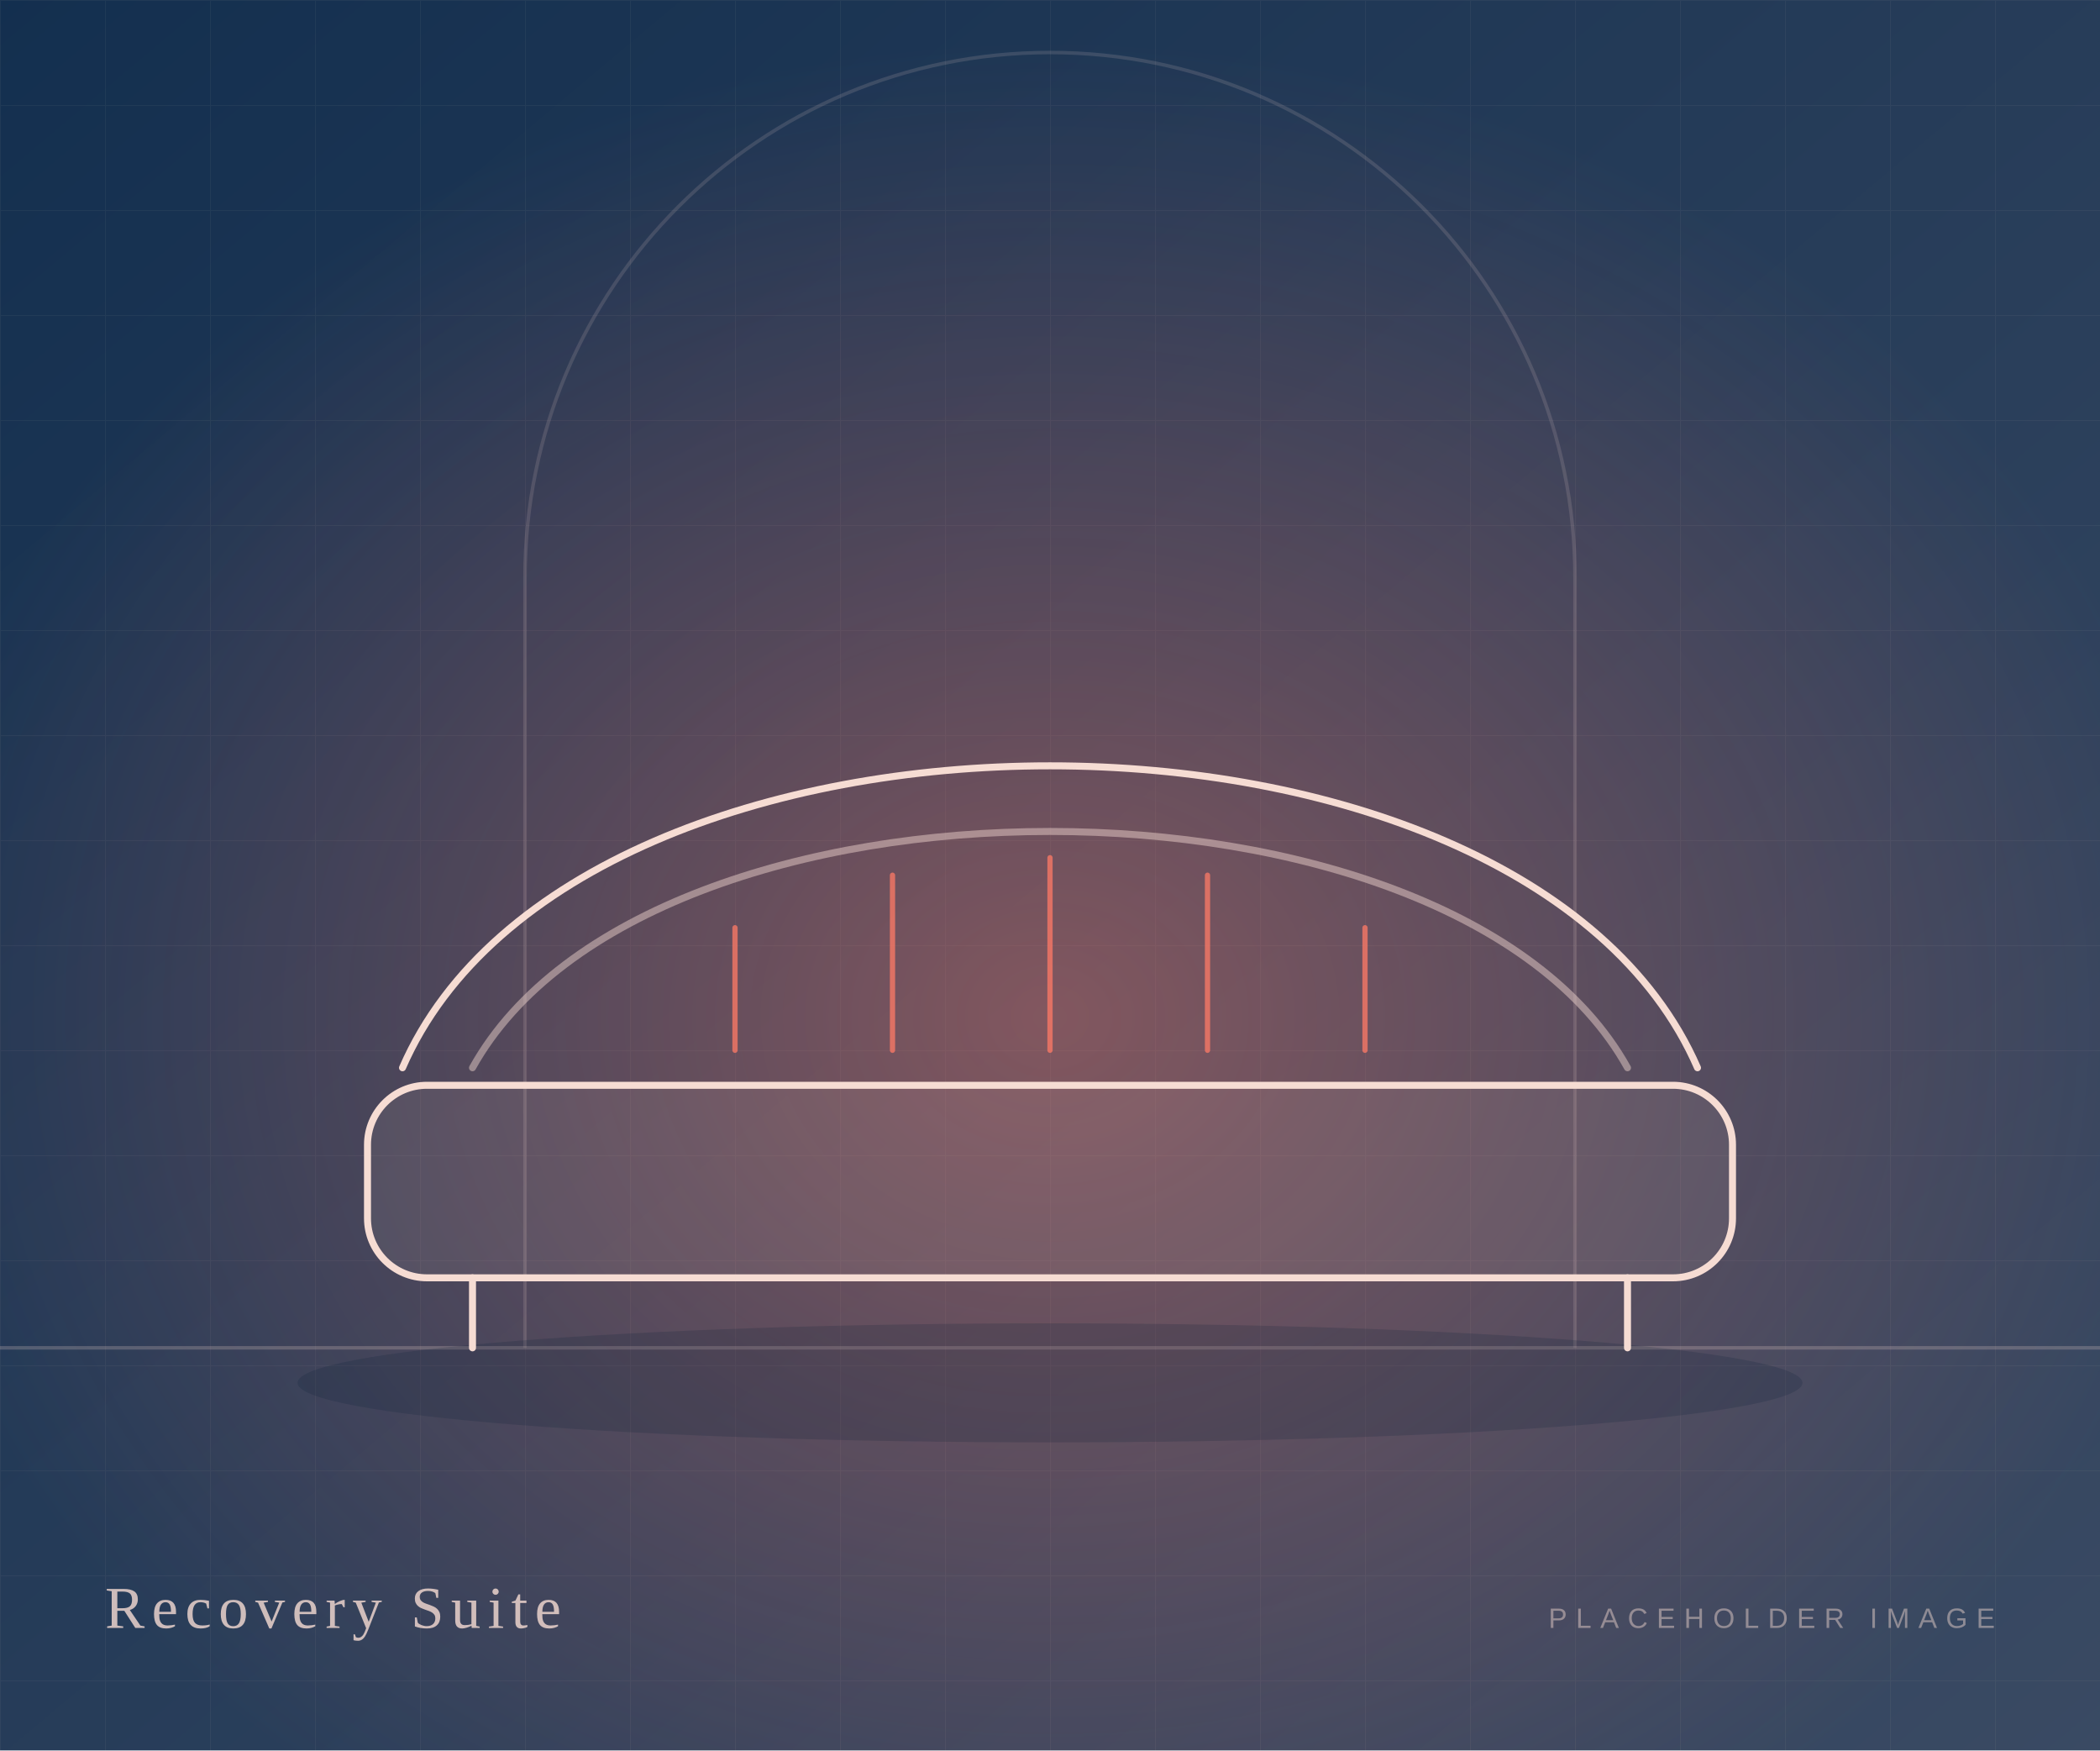
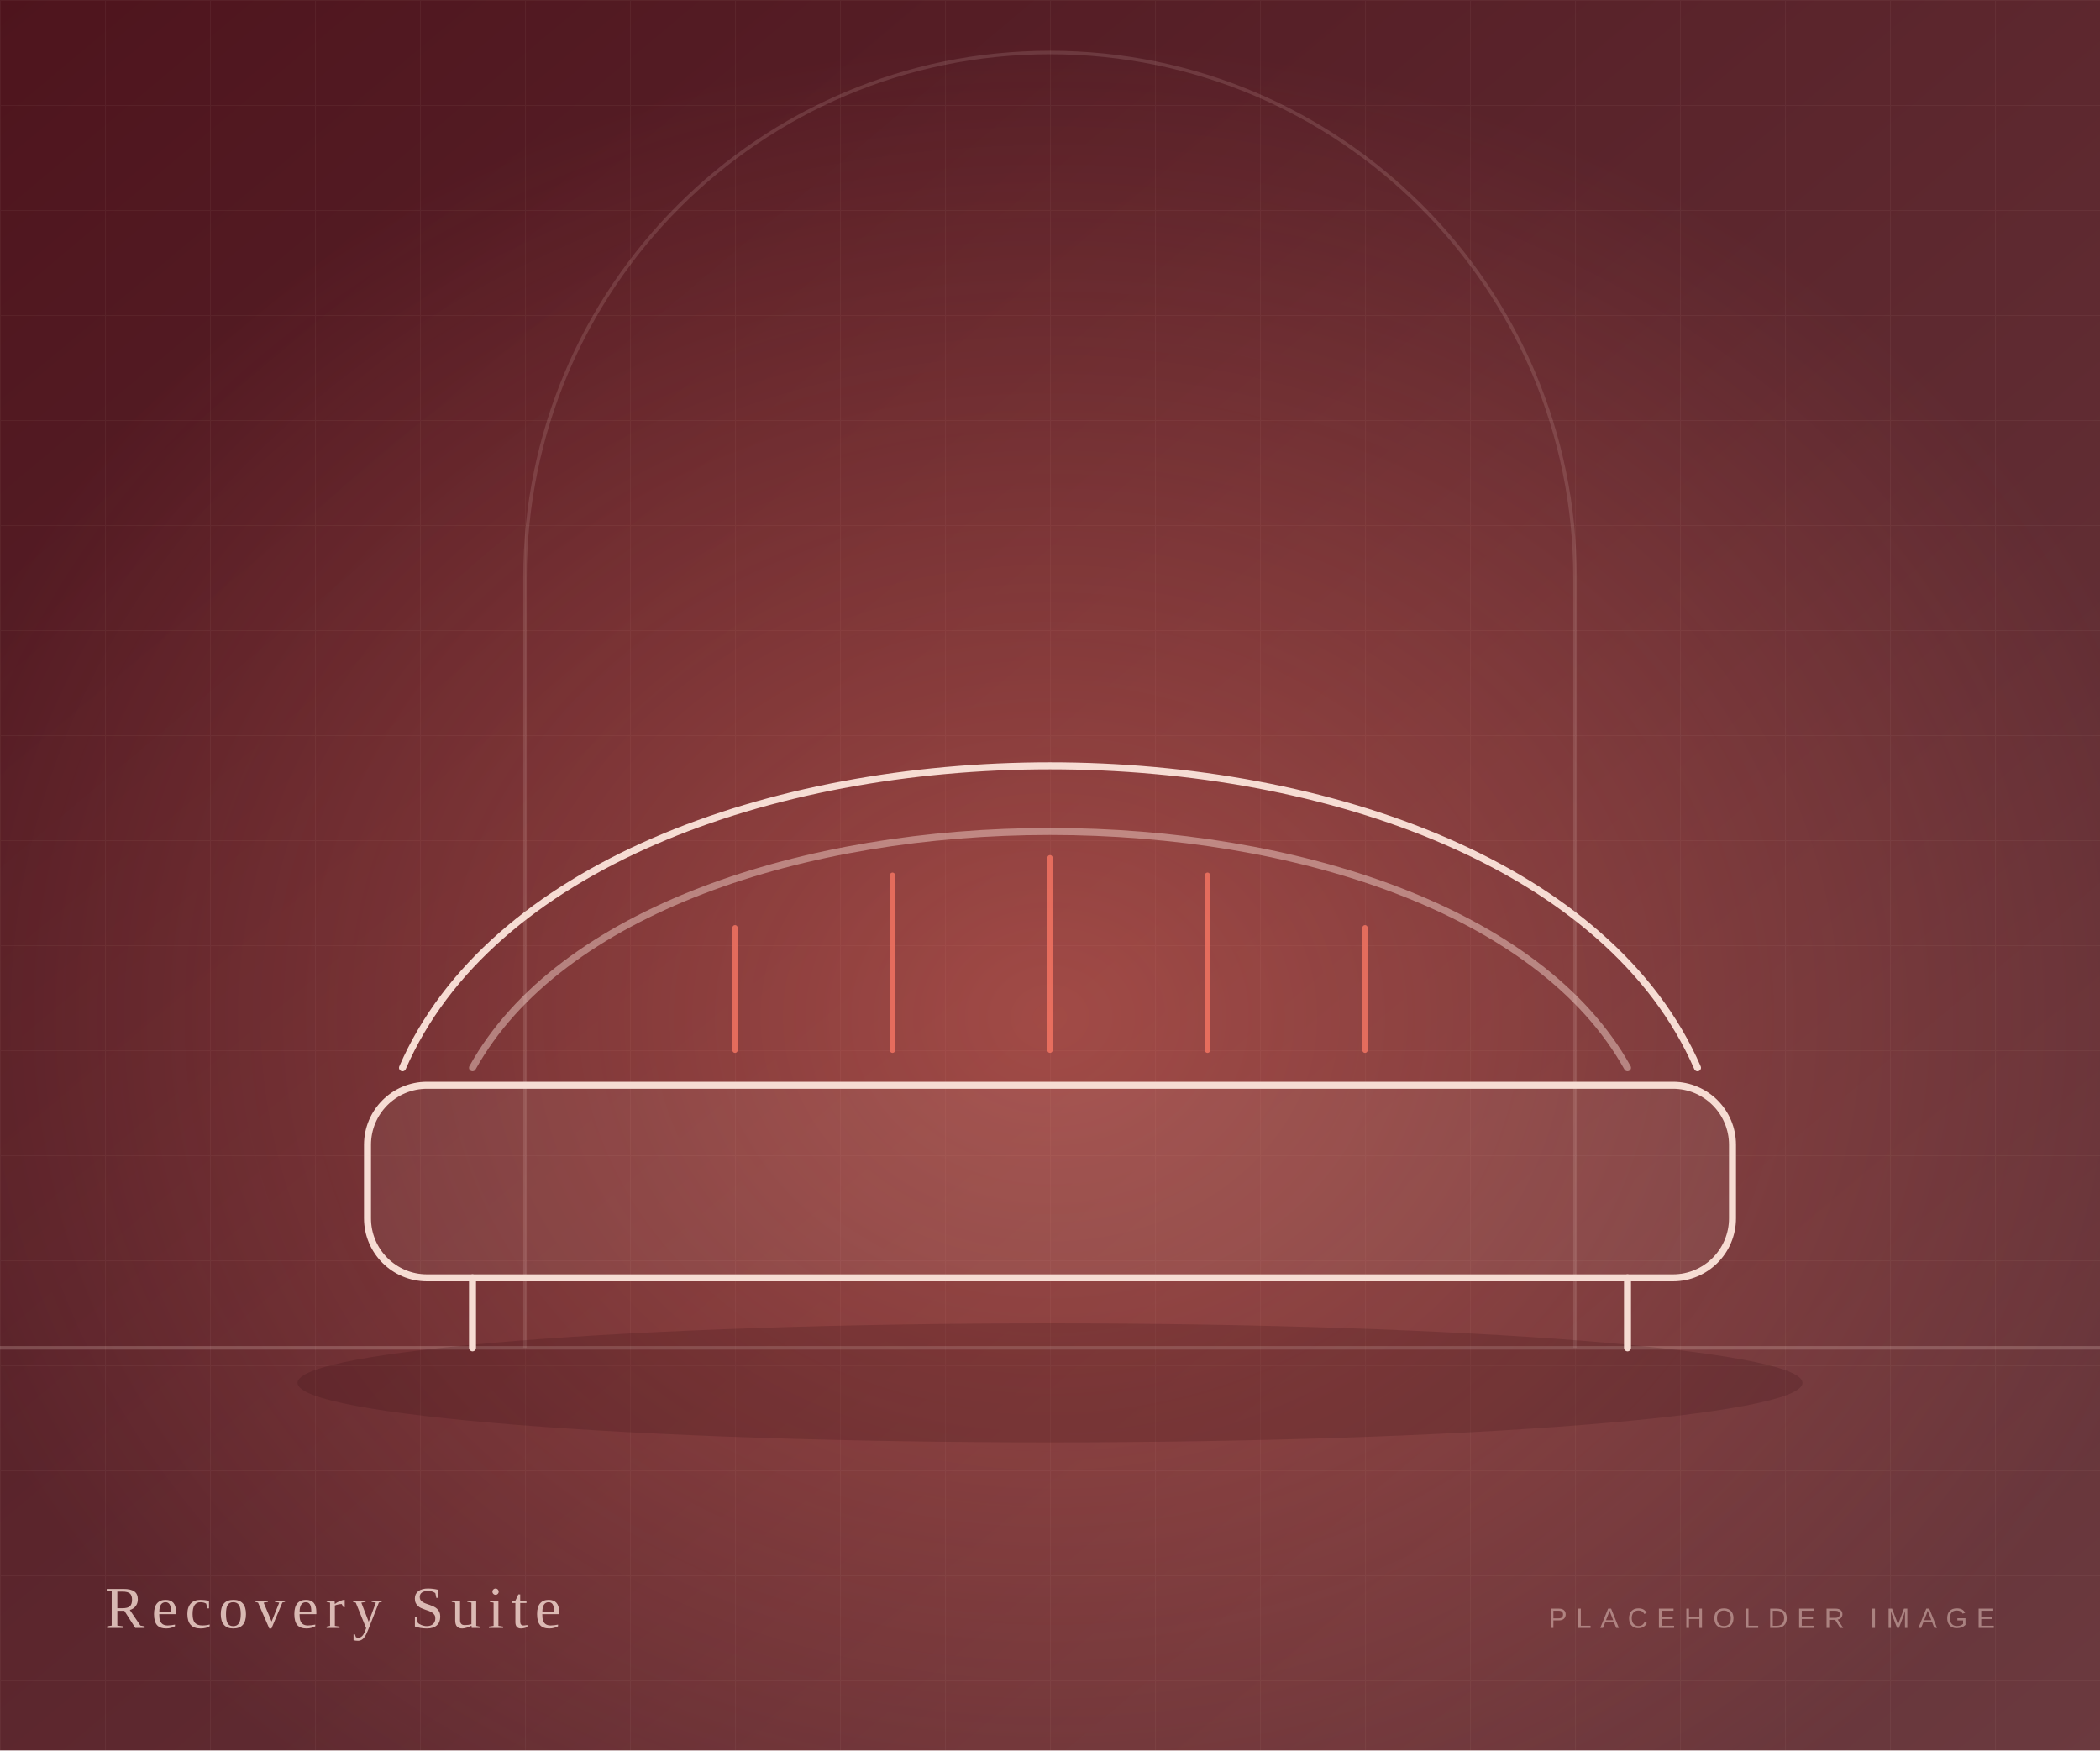
<svg xmlns="http://www.w3.org/2000/svg" viewBox="0 0 1200 1000" preserveAspectRatio="xMidYMid slice" role="img" aria-label="Recovery Suite placeholder">
  <defs>
    <linearGradient id="bg" x1="0" y1="0" x2="1" y2="1">
-       <stop offset="0" stop-color="#132F4F" />
-       <stop offset="1" stop-color="#3A4A63" />
+       <stop offset="0" stop-color="#4E141D" />
+       <stop offset="1" stop-color="#6B3A3F" />
    </linearGradient>
    <radialGradient id="glow" cx="0.5" cy="0.58" r="0.55">
      <stop offset="0" stop-color="#ff7a66" stop-opacity="0.42" />
      <stop offset="1" stop-color="#ff7a66" stop-opacity="0" />
    </radialGradient>
    <pattern id="grid" width="60" height="60" patternUnits="userSpaceOnUse">
      <path d="M60 0H0V60" fill="none" stroke="#f6dcd3" stroke-opacity="0.05" />
    </pattern>
  </defs>
  <rect width="1200" height="1000" fill="url(#bg)" />
  <rect width="1200" height="1000" fill="url(#grid)" />
  <rect width="1200" height="1000" fill="url(#glow)" />
  <path d="M300 770V330a300 300 0 0 1 600 0v440" fill="none" stroke="#f6dcd3" stroke-opacity="0.14" stroke-width="2" />
  <path d="M0 770H1200" stroke="#f6dcd3" stroke-opacity="0.22" stroke-width="2" />
-   <ellipse cx="600" cy="790" rx="430" ry="34" fill="#0A1C33" fill-opacity="0.18" />
+   <ellipse cx="600" cy="790" rx="430" ry="34" fill="#2E0A10" fill-opacity="0.18" />
  <g fill="none" stroke="#f6dcd3" stroke-width="4" stroke-linecap="round" stroke-linejoin="round">
    <rect x="210" y="620" width="780" height="110" rx="34" fill="#f6dcd3" fill-opacity="0.08" />
    <path d="M230 610C330 380 870 380 970 610" />
    <path d="M270 610C370 430 830 430 930 610" stroke-opacity="0.45" />
    <g stroke="#ff7a66" stroke-opacity="0.75" stroke-width="3">
      <path d="M420 530V600M510 500V600M600 490V600M690 500V600M780 530V600" />
    </g>
    <path d="M270 730V770M930 730V770" />
  </g>
  <text x="60" y="930" font-family="Georgia, 'Times New Roman', serif" font-size="34" fill="#f6dcd3" fill-opacity="0.8" letter-spacing="4">Recovery Suite</text>
  <text x="1140" y="930" text-anchor="end" font-family="Arial, Helvetica, sans-serif" font-size="16" fill="#f6dcd3" fill-opacity="0.45" letter-spacing="5">PLACEHOLDER IMAGE</text>
</svg>
